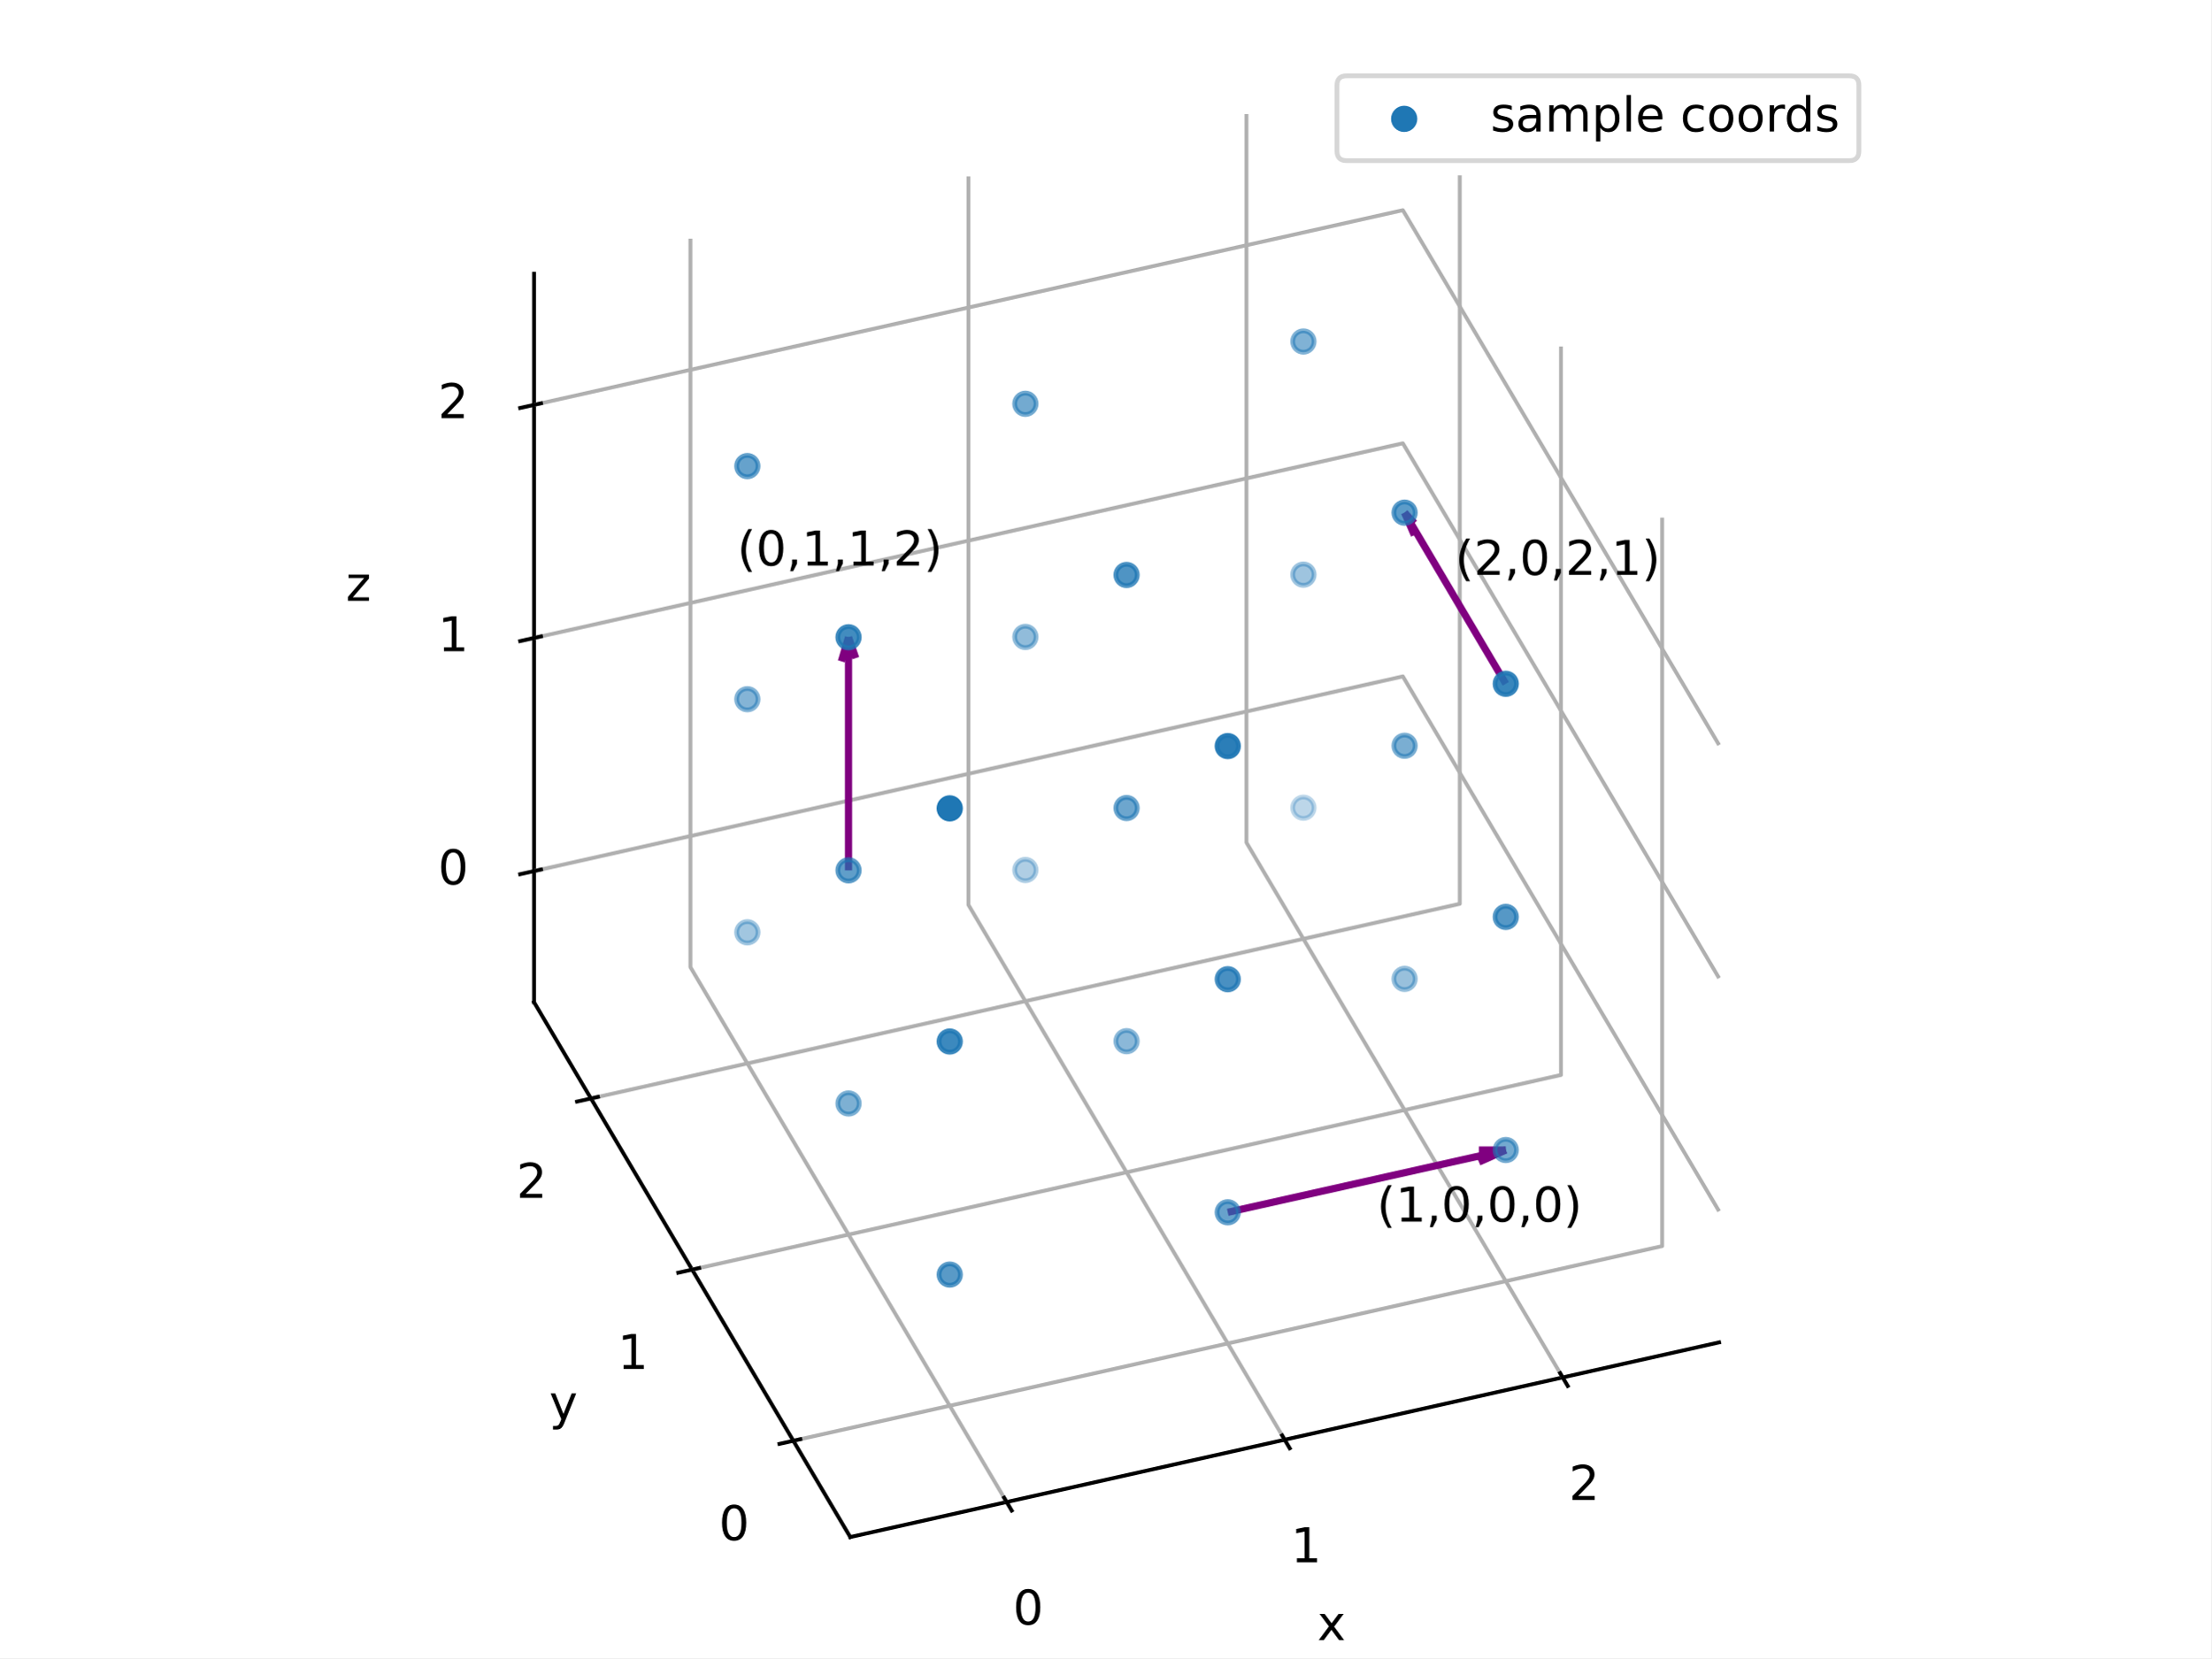
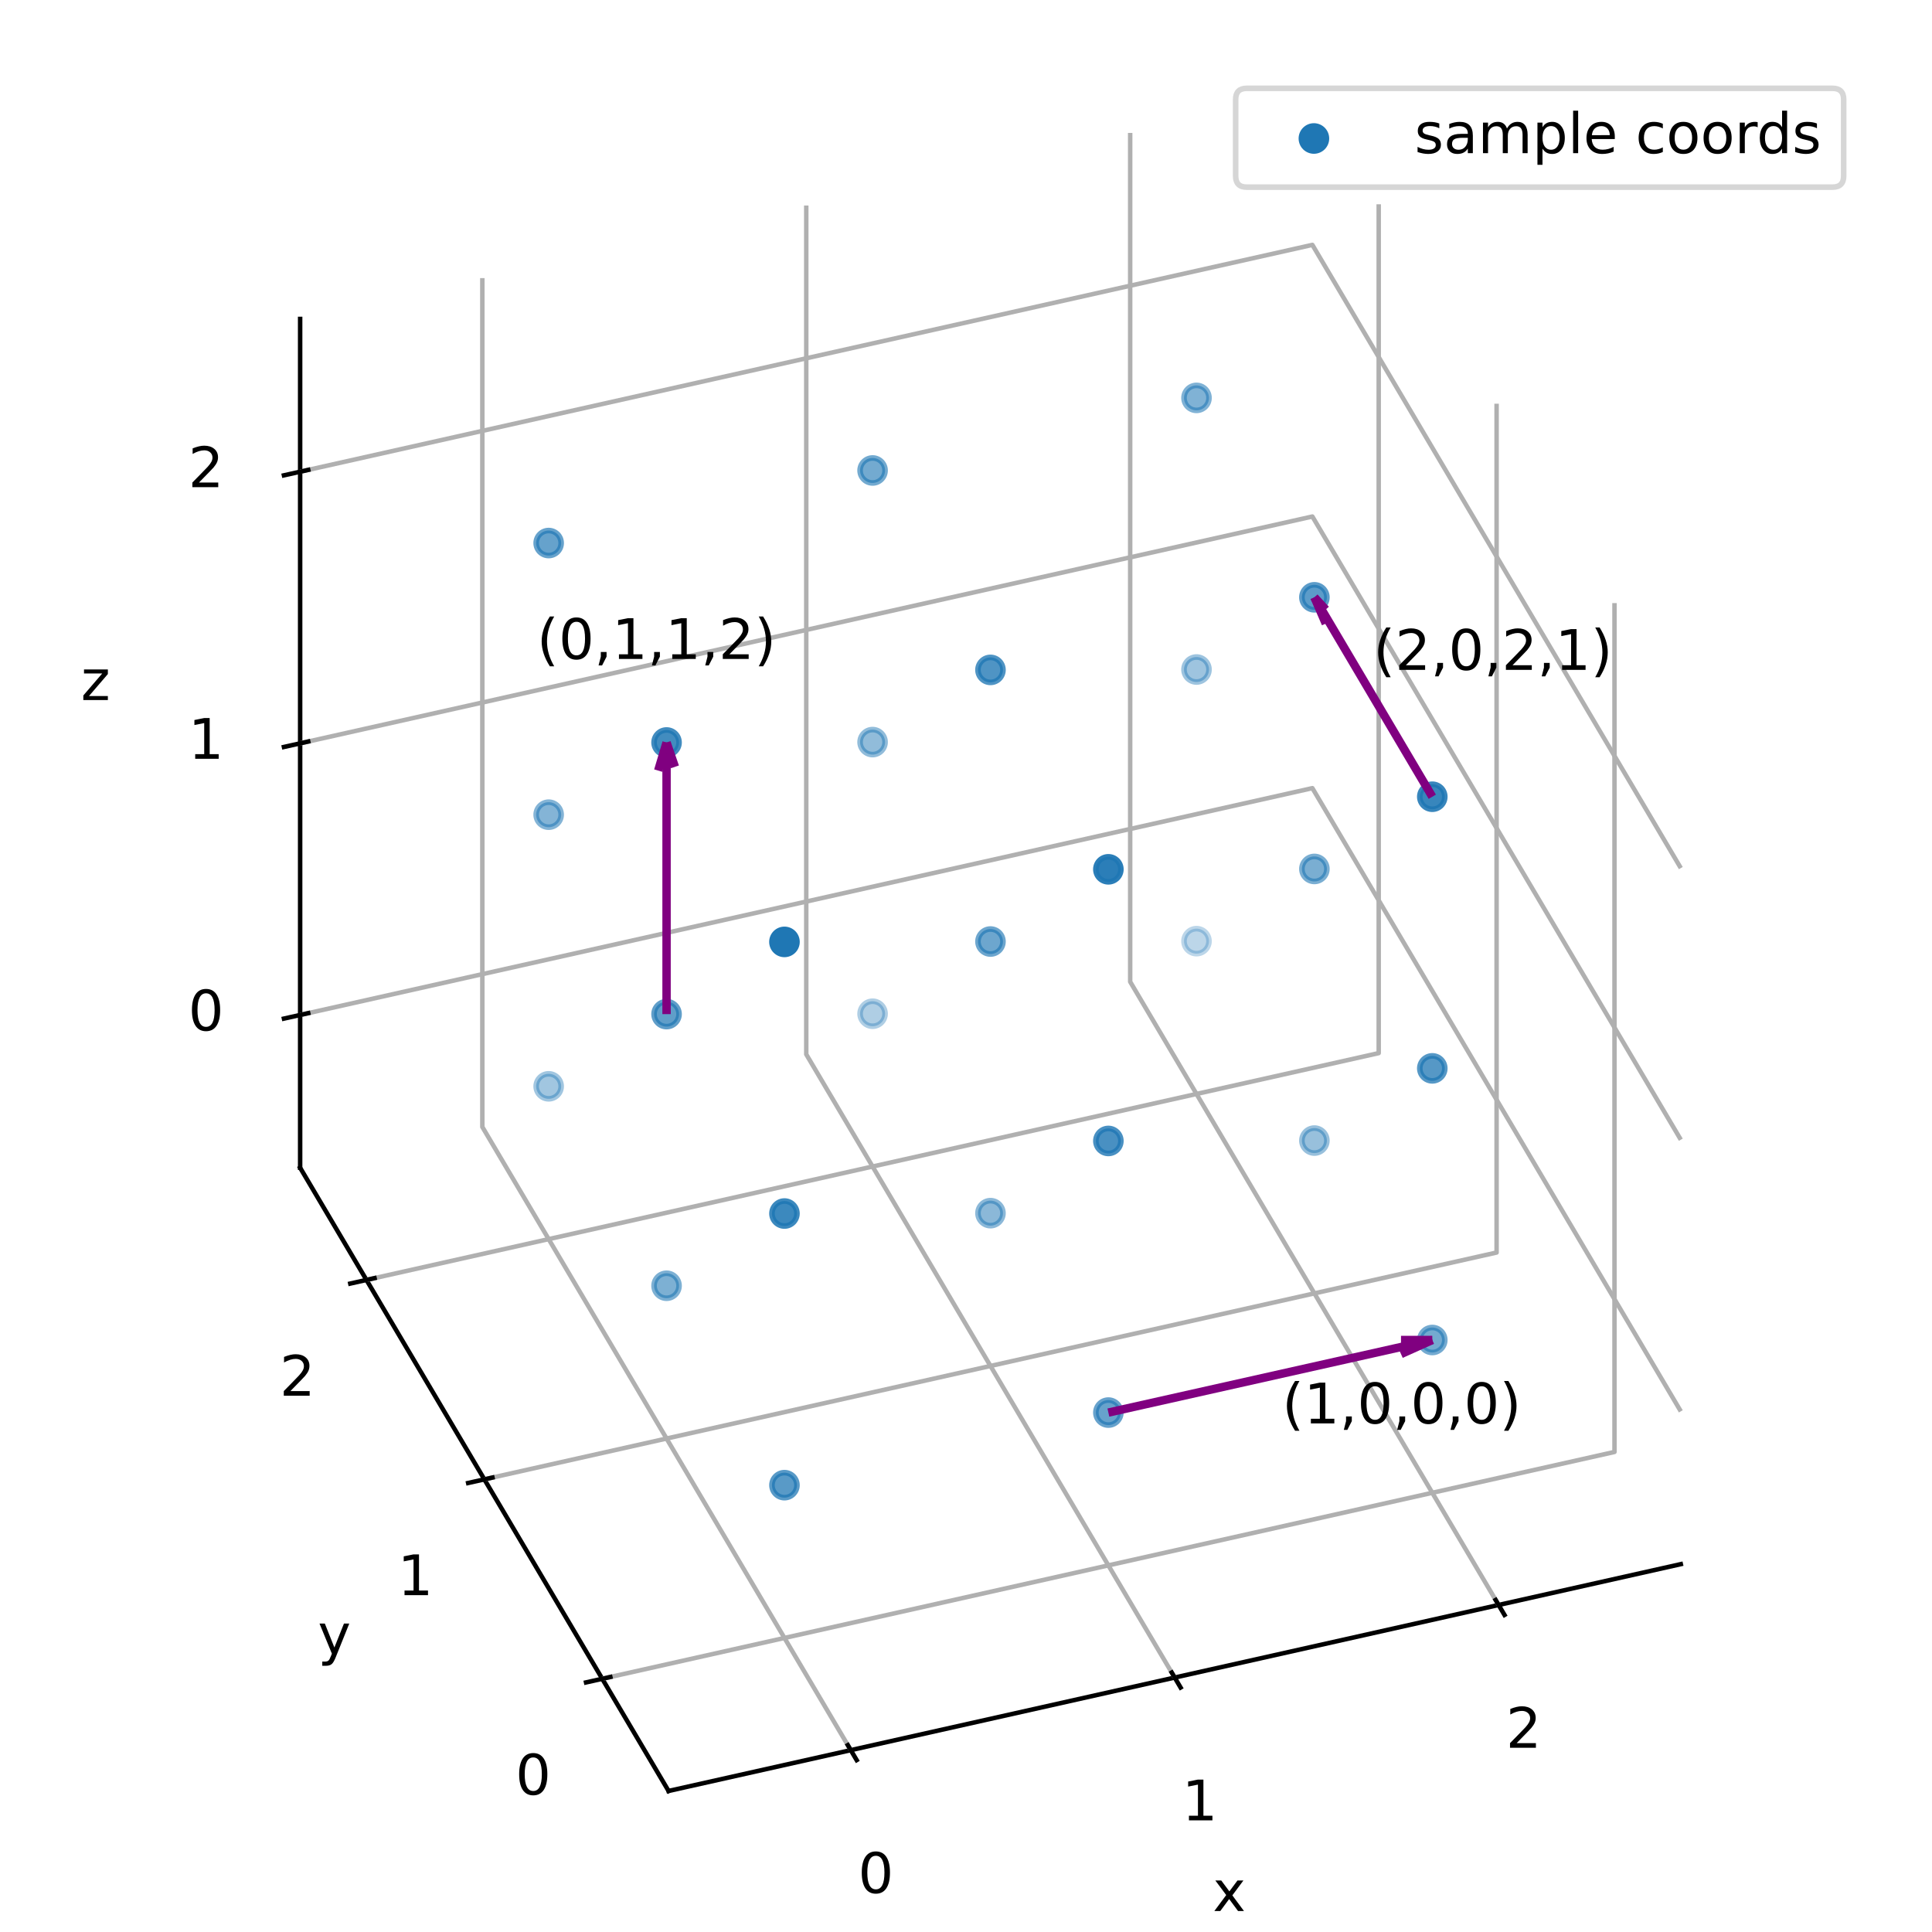
- <svg xmlns="http://www.w3.org/2000/svg" xmlns:xlink="http://www.w3.org/1999/xlink" width="460.8pt" height="345.6pt" viewBox="0 0 460.8 345.6" version="1.1">
+ <svg xmlns="http://www.w3.org/2000/svg" xmlns:xlink="http://www.w3.org/1999/xlink" width="345.6pt" height="345.6pt" viewBox="0 0 345.6 345.6" version="1.1">
  <defs>
    <style type="text/css">*{stroke-linejoin: round; stroke-linecap: butt}</style>
  </defs>
  <g id="figure_1">
    <g id="patch_1">
-       <path d="M 0 345.6  L 460.8 345.6  L 460.8 0  L 0 0  z " style="fill: #ffffff" />
+       <path d="M 0 345.6  L 345.6 345.6  L 345.6 0  L 0 0  z " style="fill: #ffffff" />
    </g>
    <g id="patch_2">
-       <path d="M 68.4 334.8  L 392.4 334.8  L 392.4 10.8  L 68.4 10.8  z " style="fill: #ffffff" />
+       <path d="M 10.8 334.8  L 334.8 334.8  L 334.8 10.8  L 10.8 10.8  z " style="fill: #ffffff" />
    </g>
    <g id="pane3d_1">
      <g id="patch_3">
-         <path d="M 358.267 279.796  L 292.362 168.317  L 292.362 16.473  L 358.267 127.952  " style="fill: none; opacity: 0" />
+         <path d="M 300.667 279.796  L 234.762 168.317  L 234.762 16.473  L 300.667 127.952  " style="fill: none; opacity: 0" />
      </g>
    </g>
    <g id="pane3d_2">
      <g id="patch_4">
-         <path d="M 111.29 208.892  L 292.362 168.317  L 292.362 16.473  L 111.29 57.048  " style="fill: none; opacity: 0" />
+         <path d="M 53.69 208.892  L 234.762 168.317  L 234.762 16.473  L 53.69 57.048  " style="fill: none; opacity: 0" />
      </g>
    </g>
    <g id="pane3d_3">
      <g id="patch_5">
-         <path d="M 177.195 320.371  L 358.267 279.796  L 292.362 168.317  L 111.29 208.892  " style="fill: none; opacity: 0" />
+         <path d="M 119.595 320.371  L 300.667 279.796  L 234.762 168.317  L 53.69 208.892  " style="fill: none; opacity: 0" />
      </g>
    </g>
    <g id="axis3d_1">
      <g id="line2d_1">
-         <path d="M 358.267 279.796  L 177.195 320.371  " style="fill: none; stroke: #000000; stroke-width: 0.8; stroke-linecap: square" />
+         <path d="M 300.667 279.796  L 119.595 320.371  " style="fill: none; stroke: #000000; stroke-width: 0.8; stroke-linecap: square" />
      </g>
      <g id="text_1">
-         <g transform="translate(274.5351 341.8533)scale(0.1 -0.1)">
+         <g transform="translate(216.9351 341.8533)scale(0.1 -0.1)">
          <defs>
            <path id="DejaVuSans-78" d="M 3513 3500  L 2247 1797  L 3578 0  L 2900 0  L 1881 1375  L 863 0  L 184 0  L 1544 1831  L 300 3500  L 978 3500  L 1906 2253  L 2834 3500  L 3513 3500  z " transform="scale(0.015625)" />
          </defs>
          <use xlink:href="#DejaVuSans-78" />
        </g>
      </g>
      <g id="Line3DCollection_1">
-         <path d="M 209.788 313.067  L 143.883 201.588  L 143.883 49.744  " style="fill: none; stroke: #b0b0b0; stroke-width: 0.8" />
-         <path d="M 267.731 300.083  L 201.826 188.604  L 201.826 36.76  " style="fill: none; stroke: #b0b0b0; stroke-width: 0.8" />
-         <path d="M 325.674 287.099  L 259.769 175.62  L 259.769 23.776  " style="fill: none; stroke: #b0b0b0; stroke-width: 0.8" />
+         <path d="M 152.188 313.067  L 86.283 201.588  L 86.283 49.744  " style="fill: none; stroke: #b0b0b0; stroke-width: 0.8" />
+         <path d="M 210.131 300.083  L 144.226 188.604  L 144.226 36.76  " style="fill: none; stroke: #b0b0b0; stroke-width: 0.8" />
+         <path d="M 268.074 287.099  L 202.169 175.62  L 202.169 23.776  " style="fill: none; stroke: #b0b0b0; stroke-width: 0.8" />
      </g>
      <g id="xtick_1">
        <g id="line2d_2">
-           <path d="M 209.261 312.175  L 210.842 314.851  " style="fill: none; stroke: #000000; stroke-width: 0.8; stroke-linecap: square" />
+           <path d="M 151.661 312.175  L 153.242 314.851  " style="fill: none; stroke: #000000; stroke-width: 0.8; stroke-linecap: square" />
        </g>
        <g id="text_2">
-           <g transform="translate(211.0978 338.6105)scale(0.1 -0.1)">
+           <g transform="translate(153.4978 338.6105)scale(0.1 -0.1)">
            <defs>
              <path id="DejaVuSans-30" d="M 2034 4250  Q 1547 4250 1301 3770  Q 1056 3291 1056 2328  Q 1056 1369 1301 889  Q 1547 409 2034 409  Q 2525 409 2770 889  Q 3016 1369 3016 2328  Q 3016 3291 2770 3770  Q 2525 4250 2034 4250  z M 2034 4750  Q 2819 4750 3233 4129  Q 3647 3509 3647 2328  Q 3647 1150 3233 529  Q 2819 -91 2034 -91  Q 1250 -91 836 529  Q 422 1150 422 2328  Q 422 3509 836 4129  Q 1250 4750 2034 4750  z " transform="scale(0.015625)" />
            </defs>
            <use xlink:href="#DejaVuSans-30" />
          </g>
        </g>
      </g>
      <g id="xtick_2">
        <g id="line2d_3">
-           <path d="M 267.204 299.191  L 268.785 301.867  " style="fill: none; stroke: #000000; stroke-width: 0.8; stroke-linecap: square" />
+           <path d="M 209.604 299.191  L 211.185 301.867  " style="fill: none; stroke: #000000; stroke-width: 0.8; stroke-linecap: square" />
        </g>
        <g id="text_3">
-           <g transform="translate(269.0408 325.6265)scale(0.1 -0.1)">
+           <g transform="translate(211.4408 325.6265)scale(0.1 -0.1)">
            <defs>
              <path id="DejaVuSans-31" d="M 794 531  L 1825 531  L 1825 4091  L 703 3866  L 703 4441  L 1819 4666  L 2450 4666  L 2450 531  L 3481 531  L 3481 0  L 794 0  L 794 531  z " transform="scale(0.015625)" />
            </defs>
            <use xlink:href="#DejaVuSans-31" />
          </g>
        </g>
      </g>
      <g id="xtick_3">
        <g id="line2d_4">
-           <path d="M 325.147 286.207  L 326.728 288.883  " style="fill: none; stroke: #000000; stroke-width: 0.8; stroke-linecap: square" />
+           <path d="M 267.547 286.207  L 269.128 288.883  " style="fill: none; stroke: #000000; stroke-width: 0.8; stroke-linecap: square" />
        </g>
        <g id="text_4">
-           <g transform="translate(326.9838 312.6425)scale(0.1 -0.1)">
+           <g transform="translate(269.3838 312.6425)scale(0.1 -0.1)">
            <defs>
              <path id="DejaVuSans-32" d="M 1228 531  L 3431 531  L 3431 0  L 469 0  L 469 531  Q 828 903 1448 1529  Q 2069 2156 2228 2338  Q 2531 2678 2651 2914  Q 2772 3150 2772 3378  Q 2772 3750 2511 3984  Q 2250 4219 1831 4219  Q 1534 4219 1204 4116  Q 875 4013 500 3803  L 500 4441  Q 881 4594 1212 4672  Q 1544 4750 1819 4750  Q 2544 4750 2975 4387  Q 3406 4025 3406 3419  Q 3406 3131 3298 2873  Q 3191 2616 2906 2266  Q 2828 2175 2409 1742  Q 1991 1309 1228 531  z " transform="scale(0.015625)" />
            </defs>
            <use xlink:href="#DejaVuSans-32" />
          </g>
        </g>
      </g>
    </g>
    <g id="axis3d_2">
      <g id="line2d_5">
-         <path d="M 111.29 208.892  L 177.195 320.371  " style="fill: none; stroke: #000000; stroke-width: 0.8; stroke-linecap: square" />
+         <path d="M 53.69 208.892  L 119.595 320.371  " style="fill: none; stroke: #000000; stroke-width: 0.8; stroke-linecap: square" />
      </g>
      <g id="text_5">
-         <g transform="translate(114.4576 295.897)scale(0.1 -0.1)">
+         <g transform="translate(56.85757 295.897)scale(0.1 -0.1)">
          <defs>
            <path id="DejaVuSans-79" d="M 2059 -325  Q 1816 -950 1584 -1140  Q 1353 -1331 966 -1331  L 506 -1331  L 506 -850  L 844 -850  Q 1081 -850 1212 -737  Q 1344 -625 1503 -206  L 1606 56  L 191 3500  L 800 3500  L 1894 763  L 2988 3500  L 3597 3500  L 2059 -325  z " transform="scale(0.015625)" />
          </defs>
          <use xlink:href="#DejaVuSans-79" />
        </g>
      </g>
      <g id="Line3DCollection_2">
-         <path d="M 346.404 107.885  L 346.404 259.729  L 165.332 300.304  " style="fill: none; stroke: #b0b0b0; stroke-width: 0.8" />
-         <path d="M 325.314 72.212  L 325.314 224.056  L 144.242 264.631  " style="fill: none; stroke: #b0b0b0; stroke-width: 0.8" />
-         <path d="M 304.225 36.539  L 304.225 188.383  L 123.153 228.958  " style="fill: none; stroke: #b0b0b0; stroke-width: 0.8" />
+         <path d="M 288.804 107.885  L 288.804 259.729  L 107.732 300.304  " style="fill: none; stroke: #b0b0b0; stroke-width: 0.8" />
+         <path d="M 267.714 72.212  L 267.714 224.056  L 86.642 264.631  " style="fill: none; stroke: #b0b0b0; stroke-width: 0.8" />
+         <path d="M 246.625 36.539  L 246.625 188.383  L 65.553 228.958  " style="fill: none; stroke: #b0b0b0; stroke-width: 0.8" />
      </g>
      <g id="xtick_4">
        <g id="line2d_6">
-           <path d="M 166.781 299.98  L 162.435 300.954  " style="fill: none; stroke: #000000; stroke-width: 0.8; stroke-linecap: square" />
+           <path d="M 109.181 299.98  L 104.835 300.954  " style="fill: none; stroke: #000000; stroke-width: 0.8; stroke-linecap: square" />
        </g>
        <g id="text_6">
-           <g transform="translate(149.811 321.0158)scale(0.1 -0.1)">
+           <g transform="translate(92.21098 321.0158)scale(0.1 -0.1)">
            <use xlink:href="#DejaVuSans-30" />
          </g>
        </g>
      </g>
      <g id="xtick_5">
        <g id="line2d_7">
-           <path d="M 145.691 264.307  L 141.345 265.28  " style="fill: none; stroke: #000000; stroke-width: 0.8; stroke-linecap: square" />
+           <path d="M 88.091 264.307  L 83.745 265.28  " style="fill: none; stroke: #000000; stroke-width: 0.8; stroke-linecap: square" />
        </g>
        <g id="text_7">
-           <g transform="translate(128.7214 285.3425)scale(0.1 -0.1)">
+           <g transform="translate(71.12145 285.3425)scale(0.1 -0.1)">
            <use xlink:href="#DejaVuSans-31" />
          </g>
        </g>
      </g>
      <g id="xtick_6">
        <g id="line2d_8">
-           <path d="M 124.601 228.633  L 120.256 229.607  " style="fill: none; stroke: #000000; stroke-width: 0.8; stroke-linecap: square" />
+           <path d="M 67.001 228.633  L 62.656 229.607  " style="fill: none; stroke: #000000; stroke-width: 0.8; stroke-linecap: square" />
        </g>
        <g id="text_8">
-           <g transform="translate(107.6319 249.6693)scale(0.1 -0.1)">
+           <g transform="translate(50.03191 249.6693)scale(0.1 -0.1)">
            <use xlink:href="#DejaVuSans-32" />
          </g>
        </g>
      </g>
    </g>
    <g id="axis3d_3">
      <g id="line2d_9">
-         <path d="M 111.29 208.892  L 111.29 57.048  " style="fill: none; stroke: #000000; stroke-width: 0.8; stroke-linecap: square" />
+         <path d="M 53.69 208.892  L 53.69 57.048  " style="fill: none; stroke: #000000; stroke-width: 0.8; stroke-linecap: square" />
      </g>
      <g id="text_9">
-         <g transform="translate(72.07666 125.2247)scale(0.1 -0.1)">
+         <g transform="translate(14.47666 125.2247)scale(0.1 -0.1)">
          <defs>
            <path id="DejaVuSans-7a" d="M 353 3500  L 3084 3500  L 3084 2975  L 922 459  L 3084 459  L 3084 0  L 275 0  L 275 525  L 2438 3041  L 353 3041  L 353 3500  z " transform="scale(0.015625)" />
          </defs>
          <use xlink:href="#DejaVuSans-7a" />
        </g>
      </g>
      <g id="Line3DCollection_3">
-         <path d="M 111.29 181.56  L 292.362 140.985  L 358.267 252.464  " style="fill: none; stroke: #b0b0b0; stroke-width: 0.8" />
-         <path d="M 111.29 132.97  L 292.362 92.395  L 358.267 203.874  " style="fill: none; stroke: #b0b0b0; stroke-width: 0.8" />
-         <path d="M 111.29 84.38  L 292.362 43.805  L 358.267 155.284  " style="fill: none; stroke: #b0b0b0; stroke-width: 0.8" />
+         <path d="M 53.69 181.56  L 234.762 140.985  L 300.667 252.464  " style="fill: none; stroke: #b0b0b0; stroke-width: 0.8" />
+         <path d="M 53.69 132.97  L 234.762 92.395  L 300.667 203.874  " style="fill: none; stroke: #b0b0b0; stroke-width: 0.8" />
+         <path d="M 53.69 84.38  L 234.762 43.805  L 300.667 155.284  " style="fill: none; stroke: #b0b0b0; stroke-width: 0.8" />
      </g>
      <g id="xtick_7">
        <g id="line2d_10">
-           <path d="M 112.739 181.235  L 108.393 182.209  " style="fill: none; stroke: #000000; stroke-width: 0.8; stroke-linecap: square" />
+           <path d="M 55.139 181.235  L 50.793 182.209  " style="fill: none; stroke: #000000; stroke-width: 0.8; stroke-linecap: square" />
        </g>
        <g id="text_10">
-           <g transform="translate(91.27776 184.3262)scale(0.1 -0.1)">
+           <g transform="translate(33.67776 184.3262)scale(0.1 -0.1)">
            <use xlink:href="#DejaVuSans-30" />
          </g>
        </g>
      </g>
      <g id="xtick_8">
        <g id="line2d_11">
-           <path d="M 112.739 132.645  L 108.393 133.619  " style="fill: none; stroke: #000000; stroke-width: 0.8; stroke-linecap: square" />
+           <path d="M 55.139 132.645  L 50.793 133.619  " style="fill: none; stroke: #000000; stroke-width: 0.8; stroke-linecap: square" />
        </g>
        <g id="text_11">
-           <g transform="translate(91.27776 135.7361)scale(0.1 -0.1)">
+           <g transform="translate(33.67776 135.7361)scale(0.1 -0.1)">
            <use xlink:href="#DejaVuSans-31" />
          </g>
        </g>
      </g>
      <g id="xtick_9">
        <g id="line2d_12">
-           <path d="M 112.739 84.055  L 108.393 85.029  " style="fill: none; stroke: #000000; stroke-width: 0.8; stroke-linecap: square" />
+           <path d="M 55.139 84.055  L 50.793 85.029  " style="fill: none; stroke: #000000; stroke-width: 0.8; stroke-linecap: square" />
        </g>
        <g id="text_12">
-           <g transform="translate(91.27776 87.14604)scale(0.1 -0.1)">
+           <g transform="translate(33.67776 87.14604)scale(0.1 -0.1)">
            <use xlink:href="#DejaVuSans-32" />
          </g>
        </g>
      </g>
    </g>
    <g id="axes_1">
+       <g id="Path3DCollection_1">
+         <defs>
+           <path id="C0_0_d245852dd0" d="M 0 2.236  C 0.593 2.236 1.162 2 1.581 1.581  C 2 1.162 2.236 0.593 2.236 -0  C 2.236 -0.593 2 -1.162 1.581 -1.581  C 1.162 -2 0.593 -2.236 0 -2.236  C -0.593 -2.236 -1.162 -2 -1.581 -1.581  C -2 -1.162 -2.236 -0.593 -2.236 0  C -2.236 0.593 -2 1.162 -1.581 1.581  C -1.162 2 -0.593 2.236 0 2.236  z " />
+         </defs>
+         <g clip-path="url(#pba5c10d429)">
+           <use xlink:href="#C0_0_d245852dd0" x="214.032" y="168.354" style="fill: #1f77b4; fill-opacity: 0.3; stroke: #1f77b4; stroke-opacity: 0.3" />
+         </g>
+         <g clip-path="url(#pba5c10d429)">
+           <use xlink:href="#C0_0_d245852dd0" x="156.089" y="181.338" style="fill: #1f77b4; fill-opacity: 0.358; stroke: #1f77b4; stroke-opacity: 0.358" />
+         </g>
+         <g clip-path="url(#pba5c10d429)">
+           <use xlink:href="#C0_0_d245852dd0" x="98.146" y="194.322" style="fill: #1f77b4; fill-opacity: 0.416; stroke: #1f77b4; stroke-opacity: 0.416" />
+         </g>
+         <g clip-path="url(#pba5c10d429)">
+           <use xlink:href="#C0_0_d245852dd0" x="214.032" y="119.764" style="fill: #1f77b4; fill-opacity: 0.433; stroke: #1f77b4; stroke-opacity: 0.433" />
+         </g>
+         <g clip-path="url(#pba5c10d429)">
+           <use xlink:href="#C0_0_d245852dd0" x="235.121" y="204.028" style="fill: #1f77b4; fill-opacity: 0.459; stroke: #1f77b4; stroke-opacity: 0.459" />
+         </g>
+         <g clip-path="url(#pba5c10d429)">
+           <use xlink:href="#C0_0_d245852dd0" x="156.089" y="132.748" style="fill: #1f77b4; fill-opacity: 0.491; stroke: #1f77b4; stroke-opacity: 0.491" />
+         </g>
+         <g clip-path="url(#pba5c10d429)">
+           <use xlink:href="#C0_0_d245852dd0" x="177.178" y="217.012" style="fill: #1f77b4; fill-opacity: 0.517; stroke: #1f77b4; stroke-opacity: 0.517" />
+         </g>
+         <g clip-path="url(#pba5c10d429)">
+           <use xlink:href="#C0_0_d245852dd0" x="98.146" y="145.732" style="fill: #1f77b4; fill-opacity: 0.549; stroke: #1f77b4; stroke-opacity: 0.549" />
+         </g>
+         <g clip-path="url(#pba5c10d429)">
+           <use xlink:href="#C0_0_d245852dd0" x="214.032" y="71.174" style="fill: #1f77b4; fill-opacity: 0.565; stroke: #1f77b4; stroke-opacity: 0.565" />
+         </g>
+         <g clip-path="url(#pba5c10d429)">
+           <use xlink:href="#C0_0_d245852dd0" x="119.235" y="229.996" style="fill: #1f77b4; fill-opacity: 0.575; stroke: #1f77b4; stroke-opacity: 0.575" />
+         </g>
+         <g clip-path="url(#pba5c10d429)">
+           <use xlink:href="#C0_0_d245852dd0" x="235.121" y="155.438" style="fill: #1f77b4; fill-opacity: 0.592; stroke: #1f77b4; stroke-opacity: 0.592" />
+         </g>
+         <g clip-path="url(#pba5c10d429)">
+           <use xlink:href="#C0_0_d245852dd0" x="256.211" y="239.701" style="fill: #1f77b4; fill-opacity: 0.619; stroke: #1f77b4; stroke-opacity: 0.619" />
+         </g>
+         <g clip-path="url(#pba5c10d429)">
+           <use xlink:href="#C0_0_d245852dd0" x="156.089" y="84.158" style="fill: #1f77b4; fill-opacity: 0.623; stroke: #1f77b4; stroke-opacity: 0.623" />
+         </g>
+         <g clip-path="url(#pba5c10d429)">
+           <use xlink:href="#C0_0_d245852dd0" x="177.178" y="168.422" style="fill: #1f77b4; fill-opacity: 0.65; stroke: #1f77b4; stroke-opacity: 0.65" />
+         </g>
+         <g clip-path="url(#pba5c10d429)">
+           <use xlink:href="#C0_0_d245852dd0" x="198.268" y="252.685" style="fill: #1f77b4; fill-opacity: 0.677; stroke: #1f77b4; stroke-opacity: 0.677" />
+         </g>
+         <g clip-path="url(#pba5c10d429)">
+           <use xlink:href="#C0_0_d245852dd0" x="98.146" y="97.142" style="fill: #1f77b4; fill-opacity: 0.681; stroke: #1f77b4; stroke-opacity: 0.681" />
+         </g>
+         <g clip-path="url(#pba5c10d429)">
+           <use xlink:href="#C0_0_d245852dd0" x="119.235" y="181.406" style="fill: #1f77b4; fill-opacity: 0.708; stroke: #1f77b4; stroke-opacity: 0.708" />
+         </g>
+         <g clip-path="url(#pba5c10d429)">
+           <use xlink:href="#C0_0_d245852dd0" x="235.121" y="106.848" style="fill: #1f77b4; fill-opacity: 0.725; stroke: #1f77b4; stroke-opacity: 0.725" />
+         </g>
+         <g clip-path="url(#pba5c10d429)">
+           <use xlink:href="#C0_0_d245852dd0" x="140.325" y="265.669" style="fill: #1f77b4; fill-opacity: 0.735; stroke: #1f77b4; stroke-opacity: 0.735" />
+         </g>
+         <g clip-path="url(#pba5c10d429)">
+           <use xlink:href="#C0_0_d245852dd0" x="256.211" y="191.111" style="fill: #1f77b4; fill-opacity: 0.751; stroke: #1f77b4; stroke-opacity: 0.751" />
+         </g>
+         <g clip-path="url(#pba5c10d429)">
+           <use xlink:href="#C0_0_d245852dd0" x="177.178" y="119.832" style="fill: #1f77b4; fill-opacity: 0.783; stroke: #1f77b4; stroke-opacity: 0.783" />
+         </g>
+         <g clip-path="url(#pba5c10d429)">
+           <use xlink:href="#C0_0_d245852dd0" x="198.268" y="204.095" style="fill: #1f77b4; fill-opacity: 0.809; stroke: #1f77b4; stroke-opacity: 0.809" />
+         </g>
+         <g clip-path="url(#pba5c10d429)">
+           <use xlink:href="#C0_0_d245852dd0" x="119.235" y="132.816" style="fill: #1f77b4; fill-opacity: 0.841; stroke: #1f77b4; stroke-opacity: 0.841" />
+         </g>
+         <g clip-path="url(#pba5c10d429)">
+           <use xlink:href="#C0_0_d245852dd0" x="140.325" y="217.079" style="fill: #1f77b4; fill-opacity: 0.867; stroke: #1f77b4; stroke-opacity: 0.867" />
+         </g>
+         <g clip-path="url(#pba5c10d429)">
+           <use xlink:href="#C0_0_d245852dd0" x="256.211" y="142.521" style="fill: #1f77b4; fill-opacity: 0.884; stroke: #1f77b4; stroke-opacity: 0.884" />
+         </g>
+         <g clip-path="url(#pba5c10d429)">
+           <use xlink:href="#C0_0_d245852dd0" x="198.268" y="155.505" style="fill: #1f77b4; fill-opacity: 0.942; stroke: #1f77b4; stroke-opacity: 0.942" />
+         </g>
+         <g clip-path="url(#pba5c10d429)">
+           <use xlink:href="#C0_0_d245852dd0" x="140.325" y="168.489" style="fill: #1f77b4; stroke: #1f77b4" />
+         </g>
+       </g>
      <g id="Line3DCollection_4">
-         <path d="M 313.811 239.701  L 255.868 252.685  " clip-path="url(#pc5c7b32c99)" style="fill: none; stroke: #800080; stroke-width: 1.5" />
-         <path d="M 313.811 239.701  L 308.214 242.213  " clip-path="url(#pc5c7b32c99)" style="fill: none; stroke: #800080; stroke-width: 1.5" />
-         <path d="M 313.811 239.701  L 308.214 239.698  " clip-path="url(#pc5c7b32c99)" style="fill: none; stroke: #800080; stroke-width: 1.5" />
+         <path d="M 256.211 239.701  L 198.268 252.685  " clip-path="url(#pba5c10d429)" style="fill: none; stroke: #800080; stroke-width: 1.5" />
+         <path d="M 256.211 239.701  L 250.614 242.213  " clip-path="url(#pba5c10d429)" style="fill: none; stroke: #800080; stroke-width: 1.5" />
+         <path d="M 256.211 239.701  L 250.614 239.698  " clip-path="url(#pba5c10d429)" style="fill: none; stroke: #800080; stroke-width: 1.5" />
+       </g>
+       <g id="Line3DCollection_5">
+         <path d="M 119.235 132.816  L 119.235 181.406  " clip-path="url(#pba5c10d429)" style="fill: none; stroke: #800080; stroke-width: 1.5" />
+         <path d="M 119.235 132.816  L 117.736 137.845  " clip-path="url(#pba5c10d429)" style="fill: none; stroke: #800080; stroke-width: 1.5" />
+         <path d="M 119.235 132.816  L 120.735 137.173  " clip-path="url(#pba5c10d429)" style="fill: none; stroke: #800080; stroke-width: 1.5" />
+       </g>
+       <g id="Line3DCollection_6">
+         <path d="M 235.121 106.848  L 256.211 142.521  " clip-path="url(#pba5c10d429)" style="fill: none; stroke: #800080; stroke-width: 1.5" />
+         <path d="M 235.121 106.848  L 237.158 111.551  " clip-path="url(#pba5c10d429)" style="fill: none; stroke: #800080; stroke-width: 1.5" />
+         <path d="M 235.121 106.848  L 237.158 109.036  " clip-path="url(#pba5c10d429)" style="fill: none; stroke: #800080; stroke-width: 1.5" />
      </g>
      <g id="text_13">
-         <g transform="translate(286.9484 254.6193)scale(0.1 -0.1)">
+         <g transform="translate(229.3484 254.6193)scale(0.1 -0.1)">
          <defs>
            <path id="DejaVuSans-28" d="M 1984 4856  Q 1566 4138 1362 3434  Q 1159 2731 1159 2009  Q 1159 1288 1364 580  Q 1569 -128 1984 -844  L 1484 -844  Q 1016 -109 783 600  Q 550 1309 550 2009  Q 550 2706 781 3412  Q 1013 4119 1484 4856  L 1984 4856  z " transform="scale(0.015625)" />
            <path id="DejaVuSans-2c" d="M 750 794  L 1409 794  L 1409 256  L 897 -744  L 494 -744  L 750 256  L 750 794  z " transform="scale(0.015625)" />
            <path id="DejaVuSans-29" d="M 513 4856  L 1013 4856  Q 1481 4119 1714 3412  Q 1947 2706 1947 2009  Q 1947 1309 1714 600  Q 1481 -109 1013 -844  L 513 -844  Q 928 -128 1133 580  Q 1338 1288 1338 2009  Q 1338 2731 1133 3434  Q 928 4138 513 4856  z " transform="scale(0.015625)" />
          </defs>
          <use xlink:href="#DejaVuSans-28" />
          <use xlink:href="#DejaVuSans-31" x="39.014" />
          <use xlink:href="#DejaVuSans-2c" x="102.637" />
          <use xlink:href="#DejaVuSans-30" x="134.424" />
          <use xlink:href="#DejaVuSans-2c" x="198.047" />
          <use xlink:href="#DejaVuSans-30" x="229.834" />
          <use xlink:href="#DejaVuSans-2c" x="293.457" />
          <use xlink:href="#DejaVuSans-30" x="325.244" />
          <use xlink:href="#DejaVuSans-29" x="388.867" />
        </g>
      </g>
      <g id="text_14">
-         <g transform="translate(153.6369 117.87)scale(0.1 -0.1)">
+         <g transform="translate(96.03687 117.87)scale(0.1 -0.1)">
          <use xlink:href="#DejaVuSans-28" />
          <use xlink:href="#DejaVuSans-30" x="39.014" />
          <use xlink:href="#DejaVuSans-2c" x="102.637" />
          <use xlink:href="#DejaVuSans-31" x="134.424" />
          <use xlink:href="#DejaVuSans-2c" x="198.047" />
          <use xlink:href="#DejaVuSans-31" x="229.834" />
          <use xlink:href="#DejaVuSans-2c" x="293.457" />
          <use xlink:href="#DejaVuSans-32" x="325.244" />
          <use xlink:href="#DejaVuSans-29" x="388.867" />
        </g>
      </g>
      <g id="text_15">
-         <g transform="translate(303.2662 119.8252)scale(0.1 -0.1)">
+         <g transform="translate(245.6662 119.8252)scale(0.1 -0.1)">
          <use xlink:href="#DejaVuSans-28" />
          <use xlink:href="#DejaVuSans-32" x="39.014" />
          <use xlink:href="#DejaVuSans-2c" x="102.637" />
          <use xlink:href="#DejaVuSans-30" x="134.424" />
          <use xlink:href="#DejaVuSans-2c" x="198.047" />
          <use xlink:href="#DejaVuSans-32" x="229.834" />
          <use xlink:href="#DejaVuSans-2c" x="293.457" />
          <use xlink:href="#DejaVuSans-31" x="325.244" />
          <use xlink:href="#DejaVuSans-29" x="388.867" />
        </g>
      </g>
-       <g id="Line3DCollection_5">
-         <path d="M 176.835 132.816  L 176.835 181.406  " clip-path="url(#pc5c7b32c99)" style="fill: none; stroke: #800080; stroke-width: 1.5" />
-         <path d="M 176.835 132.816  L 175.336 137.845  " clip-path="url(#pc5c7b32c99)" style="fill: none; stroke: #800080; stroke-width: 1.5" />
-         <path d="M 176.835 132.816  L 178.335 137.173  " clip-path="url(#pc5c7b32c99)" style="fill: none; stroke: #800080; stroke-width: 1.5" />
-       </g>
-       <g id="Line3DCollection_6">
-         <path d="M 292.721 106.848  L 313.811 142.521  " clip-path="url(#pc5c7b32c99)" style="fill: none; stroke: #800080; stroke-width: 1.5" />
-         <path d="M 292.721 106.848  L 294.758 111.551  " clip-path="url(#pc5c7b32c99)" style="fill: none; stroke: #800080; stroke-width: 1.5" />
-         <path d="M 292.721 106.848  L 294.758 109.036  " clip-path="url(#pc5c7b32c99)" style="fill: none; stroke: #800080; stroke-width: 1.5" />
-       </g>
      <g id="legend_1">
        <g id="patch_6">
-           <path d="M 280.634 33.478  L 385.4 33.478  Q 387.4 33.478 387.4 31.478  L 387.4 17.8  Q 387.4 15.8 385.4 15.8  L 280.634 15.8  Q 278.634 15.8 278.634 17.8  L 278.634 31.478  Q 278.634 33.478 280.634 33.478  z " style="fill: #ffffff; opacity: 0.8; stroke: #cccccc; stroke-linejoin: miter" />
-         </g>
-         <g id="Path3DCollection_1">
-           <defs>
-             <path id="m7e2c6dcc7a" d="M 0 2.236  C 0.593 2.236 1.162 2 1.581 1.581  C 2 1.162 2.236 0.593 2.236 0  C 2.236 -0.593 2 -1.162 1.581 -1.581  C 1.162 -2 0.593 -2.236 0 -2.236  C -0.593 -2.236 -1.162 -2 -1.581 -1.581  C -2 -1.162 -2.236 -0.593 -2.236 0  C -2.236 0.593 -2 1.162 -1.581 1.581  C -1.162 2 -0.593 2.236 0 2.236  z " style="stroke: #1f77b4" />
+           <path d="M 223.034 33.478  L 327.8 33.478  Q 329.8 33.478 329.8 31.478  L 329.8 17.8  Q 329.8 15.8 327.8 15.8  L 223.034 15.8  Q 221.034 15.8 221.034 17.8  L 221.034 31.478  Q 221.034 33.478 223.034 33.478  z " style="fill: #ffffff; opacity: 0.8; stroke: #cccccc; stroke-linejoin: miter" />
+         </g>
+         <g id="Path3DCollection_2">
+           <defs>
+             <path id="m1f0da9429d" d="M 0 2.236  C 0.593 2.236 1.162 2 1.581 1.581  C 2 1.162 2.236 0.593 2.236 0  C 2.236 -0.593 2 -1.162 1.581 -1.581  C 1.162 -2 0.593 -2.236 0 -2.236  C -0.593 -2.236 -1.162 -2 -1.581 -1.581  C -2 -1.162 -2.236 -0.593 -2.236 0  C -2.236 0.593 -2 1.162 -1.581 1.581  C -1.162 2 -0.593 2.236 0 2.236  z " style="stroke: #1f77b4" />
          </defs>
          <g>
-             <use xlink:href="#m7e2c6dcc7a" x="292.634" y="24.773" style="fill: #1f77b4; stroke: #1f77b4" />
+             <use xlink:href="#m1f0da9429d" x="235.034" y="24.773" style="fill: #1f77b4; stroke: #1f77b4" />
          </g>
        </g>
        <g id="text_16">
-           <g transform="translate(310.6344 27.39844)scale(0.1 -0.1)">
+           <g transform="translate(253.0344 27.39844)scale(0.1 -0.1)">
            <defs>
              <path id="DejaVuSans-73" d="M 2834 3397  L 2834 2853  Q 2591 2978 2328 3040  Q 2066 3103 1784 3103  Q 1356 3103 1142 2972  Q 928 2841 928 2578  Q 928 2378 1081 2264  Q 1234 2150 1697 2047  L 1894 2003  Q 2506 1872 2764 1633  Q 3022 1394 3022 966  Q 3022 478 2636 193  Q 2250 -91 1575 -91  Q 1294 -91 989 -36  Q 684 19 347 128  L 347 722  Q 666 556 975 473  Q 1284 391 1588 391  Q 1994 391 2212 530  Q 2431 669 2431 922  Q 2431 1156 2273 1281  Q 2116 1406 1581 1522  L 1381 1569  Q 847 1681 609 1914  Q 372 2147 372 2553  Q 372 3047 722 3315  Q 1072 3584 1716 3584  Q 2034 3584 2315 3537  Q 2597 3491 2834 3397  z " transform="scale(0.015625)" />
              <path id="DejaVuSans-61" d="M 2194 1759  Q 1497 1759 1228 1600  Q 959 1441 959 1056  Q 959 750 1161 570  Q 1363 391 1709 391  Q 2188 391 2477 730  Q 2766 1069 2766 1631  L 2766 1759  L 2194 1759  z M 3341 1997  L 3341 0  L 2766 0  L 2766 531  Q 2569 213 2275 61  Q 1981 -91 1556 -91  Q 1019 -91 701 211  Q 384 513 384 1019  Q 384 1609 779 1909  Q 1175 2209 1959 2209  L 2766 2209  L 2766 2266  Q 2766 2663 2505 2880  Q 2244 3097 1772 3097  Q 1472 3097 1187 3025  Q 903 2953 641 2809  L 641 3341  Q 956 3463 1253 3523  Q 1550 3584 1831 3584  Q 2591 3584 2966 3190  Q 3341 2797 3341 1997  z " transform="scale(0.015625)" />
              <path id="DejaVuSans-6d" d="M 3328 2828  Q 3544 3216 3844 3400  Q 4144 3584 4550 3584  Q 5097 3584 5394 3201  Q 5691 2819 5691 2113  L 5691 0  L 5113 0  L 5113 2094  Q 5113 2597 4934 2840  Q 4756 3084 4391 3084  Q 3944 3084 3684 2787  Q 3425 2491 3425 1978  L 3425 0  L 2847 0  L 2847 2094  Q 2847 2600 2669 2842  Q 2491 3084 2119 3084  Q 1678 3084 1418 2786  Q 1159 2488 1159 1978  L 1159 0  L 581 0  L 581 3500  L 1159 3500  L 1159 2956  Q 1356 3278 1631 3431  Q 1906 3584 2284 3584  Q 2666 3584 2933 3390  Q 3200 3197 3328 2828  z " transform="scale(0.015625)" />
              <path id="DejaVuSans-70" d="M 1159 525  L 1159 -1331  L 581 -1331  L 581 3500  L 1159 3500  L 1159 2969  Q 1341 3281 1617 3432  Q 1894 3584 2278 3584  Q 2916 3584 3314 3078  Q 3713 2572 3713 1747  Q 3713 922 3314 415  Q 2916 -91 2278 -91  Q 1894 -91 1617 61  Q 1341 213 1159 525  z M 3116 1747  Q 3116 2381 2855 2742  Q 2594 3103 2138 3103  Q 1681 3103 1420 2742  Q 1159 2381 1159 1747  Q 1159 1113 1420 752  Q 1681 391 2138 391  Q 2594 391 2855 752  Q 3116 1113 3116 1747  z " transform="scale(0.015625)" />
              <path id="DejaVuSans-6c" d="M 603 4863  L 1178 4863  L 1178 0  L 603 0  L 603 4863  z " transform="scale(0.015625)" />
              <path id="DejaVuSans-65" d="M 3597 1894  L 3597 1613  L 953 1613  Q 991 1019 1311 708  Q 1631 397 2203 397  Q 2534 397 2845 478  Q 3156 559 3463 722  L 3463 178  Q 3153 47 2828 -22  Q 2503 -91 2169 -91  Q 1331 -91 842 396  Q 353 884 353 1716  Q 353 2575 817 3079  Q 1281 3584 2069 3584  Q 2775 3584 3186 3129  Q 3597 2675 3597 1894  z M 3022 2063  Q 3016 2534 2758 2815  Q 2500 3097 2075 3097  Q 1594 3097 1305 2825  Q 1016 2553 972 2059  L 3022 2063  z " transform="scale(0.015625)" />
              <path id="DejaVuSans-20" transform="scale(0.015625)" />
              <path id="DejaVuSans-63" d="M 3122 3366  L 3122 2828  Q 2878 2963 2633 3030  Q 2388 3097 2138 3097  Q 1578 3097 1268 2742  Q 959 2388 959 1747  Q 959 1106 1268 751  Q 1578 397 2138 397  Q 2388 397 2633 464  Q 2878 531 3122 666  L 3122 134  Q 2881 22 2623 -34  Q 2366 -91 2075 -91  Q 1284 -91 818 406  Q 353 903 353 1747  Q 353 2603 823 3093  Q 1294 3584 2113 3584  Q 2378 3584 2631 3529  Q 2884 3475 3122 3366  z " transform="scale(0.015625)" />
              <path id="DejaVuSans-6f" d="M 1959 3097  Q 1497 3097 1228 2736  Q 959 2375 959 1747  Q 959 1119 1226 758  Q 1494 397 1959 397  Q 2419 397 2687 759  Q 2956 1122 2956 1747  Q 2956 2369 2687 2733  Q 2419 3097 1959 3097  z M 1959 3584  Q 2709 3584 3137 3096  Q 3566 2609 3566 1747  Q 3566 888 3137 398  Q 2709 -91 1959 -91  Q 1206 -91 779 398  Q 353 888 353 1747  Q 353 2609 779 3096  Q 1206 3584 1959 3584  z " transform="scale(0.015625)" />
              <path id="DejaVuSans-72" d="M 2631 2963  Q 2534 3019 2420 3045  Q 2306 3072 2169 3072  Q 1681 3072 1420 2755  Q 1159 2438 1159 1844  L 1159 0  L 581 0  L 581 3500  L 1159 3500  L 1159 2956  Q 1341 3275 1631 3429  Q 1922 3584 2338 3584  Q 2397 3584 2469 3576  Q 2541 3569 2628 3553  L 2631 2963  z " transform="scale(0.015625)" />
              <path id="DejaVuSans-64" d="M 2906 2969  L 2906 4863  L 3481 4863  L 3481 0  L 2906 0  L 2906 525  Q 2725 213 2448 61  Q 2172 -91 1784 -91  Q 1150 -91 751 415  Q 353 922 353 1747  Q 353 2572 751 3078  Q 1150 3584 1784 3584  Q 2172 3584 2448 3432  Q 2725 3281 2906 2969  z M 947 1747  Q 947 1113 1208 752  Q 1469 391 1925 391  Q 2381 391 2643 752  Q 2906 1113 2906 1747  Q 2906 2381 2643 2742  Q 2381 3103 1925 3103  Q 1469 3103 1208 2742  Q 947 2381 947 1747  z " transform="scale(0.015625)" />
            </defs>
            <use xlink:href="#DejaVuSans-73" />
            <use xlink:href="#DejaVuSans-61" x="52.1" />
            <use xlink:href="#DejaVuSans-6d" x="113.379" />
            <use xlink:href="#DejaVuSans-70" x="210.791" />
            <use xlink:href="#DejaVuSans-6c" x="274.268" />
            <use xlink:href="#DejaVuSans-65" x="302.051" />
            <use xlink:href="#DejaVuSans-20" x="363.574" />
            <use xlink:href="#DejaVuSans-63" x="395.361" />
            <use xlink:href="#DejaVuSans-6f" x="450.342" />
            <use xlink:href="#DejaVuSans-6f" x="511.523" />
            <use xlink:href="#DejaVuSans-72" x="572.705" />
            <use xlink:href="#DejaVuSans-64" x="612.068" />
            <use xlink:href="#DejaVuSans-73" x="675.545" />
          </g>
        </g>
      </g>
-       <g id="Path3DCollection_2">
-         <defs>
-           <path id="C0_0_3911834e1e" d="M 0 2.236  C 0.593 2.236 1.162 2 1.581 1.581  C 2 1.162 2.236 0.593 2.236 -0  C 2.236 -0.593 2 -1.162 1.581 -1.581  C 1.162 -2 0.593 -2.236 0 -2.236  C -0.593 -2.236 -1.162 -2 -1.581 -1.581  C -2 -1.162 -2.236 -0.593 -2.236 0  C -2.236 0.593 -2 1.162 -1.581 1.581  C -1.162 2 -0.593 2.236 0 2.236  z " />
-         </defs>
-         <g clip-path="url(#pc5c7b32c99)">
-           <use xlink:href="#C0_0_3911834e1e" x="271.632" y="168.354" style="fill: #1f77b4; fill-opacity: 0.3; stroke: #1f77b4; stroke-opacity: 0.3" />
-         </g>
-         <g clip-path="url(#pc5c7b32c99)">
-           <use xlink:href="#C0_0_3911834e1e" x="213.689" y="181.338" style="fill: #1f77b4; fill-opacity: 0.358; stroke: #1f77b4; stroke-opacity: 0.358" />
-         </g>
-         <g clip-path="url(#pc5c7b32c99)">
-           <use xlink:href="#C0_0_3911834e1e" x="155.746" y="194.322" style="fill: #1f77b4; fill-opacity: 0.416; stroke: #1f77b4; stroke-opacity: 0.416" />
-         </g>
-         <g clip-path="url(#pc5c7b32c99)">
-           <use xlink:href="#C0_0_3911834e1e" x="271.632" y="119.764" style="fill: #1f77b4; fill-opacity: 0.433; stroke: #1f77b4; stroke-opacity: 0.433" />
-         </g>
-         <g clip-path="url(#pc5c7b32c99)">
-           <use xlink:href="#C0_0_3911834e1e" x="292.721" y="204.028" style="fill: #1f77b4; fill-opacity: 0.459; stroke: #1f77b4; stroke-opacity: 0.459" />
-         </g>
-         <g clip-path="url(#pc5c7b32c99)">
-           <use xlink:href="#C0_0_3911834e1e" x="213.689" y="132.748" style="fill: #1f77b4; fill-opacity: 0.491; stroke: #1f77b4; stroke-opacity: 0.491" />
-         </g>
-         <g clip-path="url(#pc5c7b32c99)">
-           <use xlink:href="#C0_0_3911834e1e" x="234.778" y="217.012" style="fill: #1f77b4; fill-opacity: 0.517; stroke: #1f77b4; stroke-opacity: 0.517" />
-         </g>
-         <g clip-path="url(#pc5c7b32c99)">
-           <use xlink:href="#C0_0_3911834e1e" x="155.746" y="145.732" style="fill: #1f77b4; fill-opacity: 0.549; stroke: #1f77b4; stroke-opacity: 0.549" />
-         </g>
-         <g clip-path="url(#pc5c7b32c99)">
-           <use xlink:href="#C0_0_3911834e1e" x="271.632" y="71.174" style="fill: #1f77b4; fill-opacity: 0.565; stroke: #1f77b4; stroke-opacity: 0.565" />
-         </g>
-         <g clip-path="url(#pc5c7b32c99)">
-           <use xlink:href="#C0_0_3911834e1e" x="176.835" y="229.996" style="fill: #1f77b4; fill-opacity: 0.575; stroke: #1f77b4; stroke-opacity: 0.575" />
-         </g>
-         <g clip-path="url(#pc5c7b32c99)">
-           <use xlink:href="#C0_0_3911834e1e" x="292.721" y="155.438" style="fill: #1f77b4; fill-opacity: 0.592; stroke: #1f77b4; stroke-opacity: 0.592" />
-         </g>
-         <g clip-path="url(#pc5c7b32c99)">
-           <use xlink:href="#C0_0_3911834e1e" x="313.811" y="239.701" style="fill: #1f77b4; fill-opacity: 0.619; stroke: #1f77b4; stroke-opacity: 0.619" />
-         </g>
-         <g clip-path="url(#pc5c7b32c99)">
-           <use xlink:href="#C0_0_3911834e1e" x="213.689" y="84.158" style="fill: #1f77b4; fill-opacity: 0.623; stroke: #1f77b4; stroke-opacity: 0.623" />
-         </g>
-         <g clip-path="url(#pc5c7b32c99)">
-           <use xlink:href="#C0_0_3911834e1e" x="234.778" y="168.422" style="fill: #1f77b4; fill-opacity: 0.65; stroke: #1f77b4; stroke-opacity: 0.65" />
-         </g>
-         <g clip-path="url(#pc5c7b32c99)">
-           <use xlink:href="#C0_0_3911834e1e" x="255.868" y="252.685" style="fill: #1f77b4; fill-opacity: 0.677; stroke: #1f77b4; stroke-opacity: 0.677" />
-         </g>
-         <g clip-path="url(#pc5c7b32c99)">
-           <use xlink:href="#C0_0_3911834e1e" x="155.746" y="97.142" style="fill: #1f77b4; fill-opacity: 0.681; stroke: #1f77b4; stroke-opacity: 0.681" />
-         </g>
-         <g clip-path="url(#pc5c7b32c99)">
-           <use xlink:href="#C0_0_3911834e1e" x="176.835" y="181.406" style="fill: #1f77b4; fill-opacity: 0.708; stroke: #1f77b4; stroke-opacity: 0.708" />
-         </g>
-         <g clip-path="url(#pc5c7b32c99)">
-           <use xlink:href="#C0_0_3911834e1e" x="292.721" y="106.848" style="fill: #1f77b4; fill-opacity: 0.725; stroke: #1f77b4; stroke-opacity: 0.725" />
-         </g>
-         <g clip-path="url(#pc5c7b32c99)">
-           <use xlink:href="#C0_0_3911834e1e" x="197.925" y="265.669" style="fill: #1f77b4; fill-opacity: 0.735; stroke: #1f77b4; stroke-opacity: 0.735" />
-         </g>
-         <g clip-path="url(#pc5c7b32c99)">
-           <use xlink:href="#C0_0_3911834e1e" x="313.811" y="191.111" style="fill: #1f77b4; fill-opacity: 0.751; stroke: #1f77b4; stroke-opacity: 0.751" />
-         </g>
-         <g clip-path="url(#pc5c7b32c99)">
-           <use xlink:href="#C0_0_3911834e1e" x="234.778" y="119.832" style="fill: #1f77b4; fill-opacity: 0.783; stroke: #1f77b4; stroke-opacity: 0.783" />
-         </g>
-         <g clip-path="url(#pc5c7b32c99)">
-           <use xlink:href="#C0_0_3911834e1e" x="255.868" y="204.095" style="fill: #1f77b4; fill-opacity: 0.809; stroke: #1f77b4; stroke-opacity: 0.809" />
-         </g>
-         <g clip-path="url(#pc5c7b32c99)">
-           <use xlink:href="#C0_0_3911834e1e" x="176.835" y="132.816" style="fill: #1f77b4; fill-opacity: 0.841; stroke: #1f77b4; stroke-opacity: 0.841" />
-         </g>
-         <g clip-path="url(#pc5c7b32c99)">
-           <use xlink:href="#C0_0_3911834e1e" x="197.925" y="217.079" style="fill: #1f77b4; fill-opacity: 0.867; stroke: #1f77b4; stroke-opacity: 0.867" />
-         </g>
-         <g clip-path="url(#pc5c7b32c99)">
-           <use xlink:href="#C0_0_3911834e1e" x="313.811" y="142.521" style="fill: #1f77b4; fill-opacity: 0.884; stroke: #1f77b4; stroke-opacity: 0.884" />
-         </g>
-         <g clip-path="url(#pc5c7b32c99)">
-           <use xlink:href="#C0_0_3911834e1e" x="255.868" y="155.505" style="fill: #1f77b4; fill-opacity: 0.942; stroke: #1f77b4; stroke-opacity: 0.942" />
-         </g>
-         <g clip-path="url(#pc5c7b32c99)">
-           <use xlink:href="#C0_0_3911834e1e" x="197.925" y="168.489" style="fill: #1f77b4; stroke: #1f77b4" />
-         </g>
-       </g>
    </g>
  </g>
  <defs>
-     <clipPath id="pc5c7b32c99">
-       <rect x="68.4" y="10.8" width="324" height="324" />
+     <clipPath id="pba5c10d429">
+       <rect x="10.8" y="10.8" width="324" height="324" />
    </clipPath>
  </defs>
</svg>
